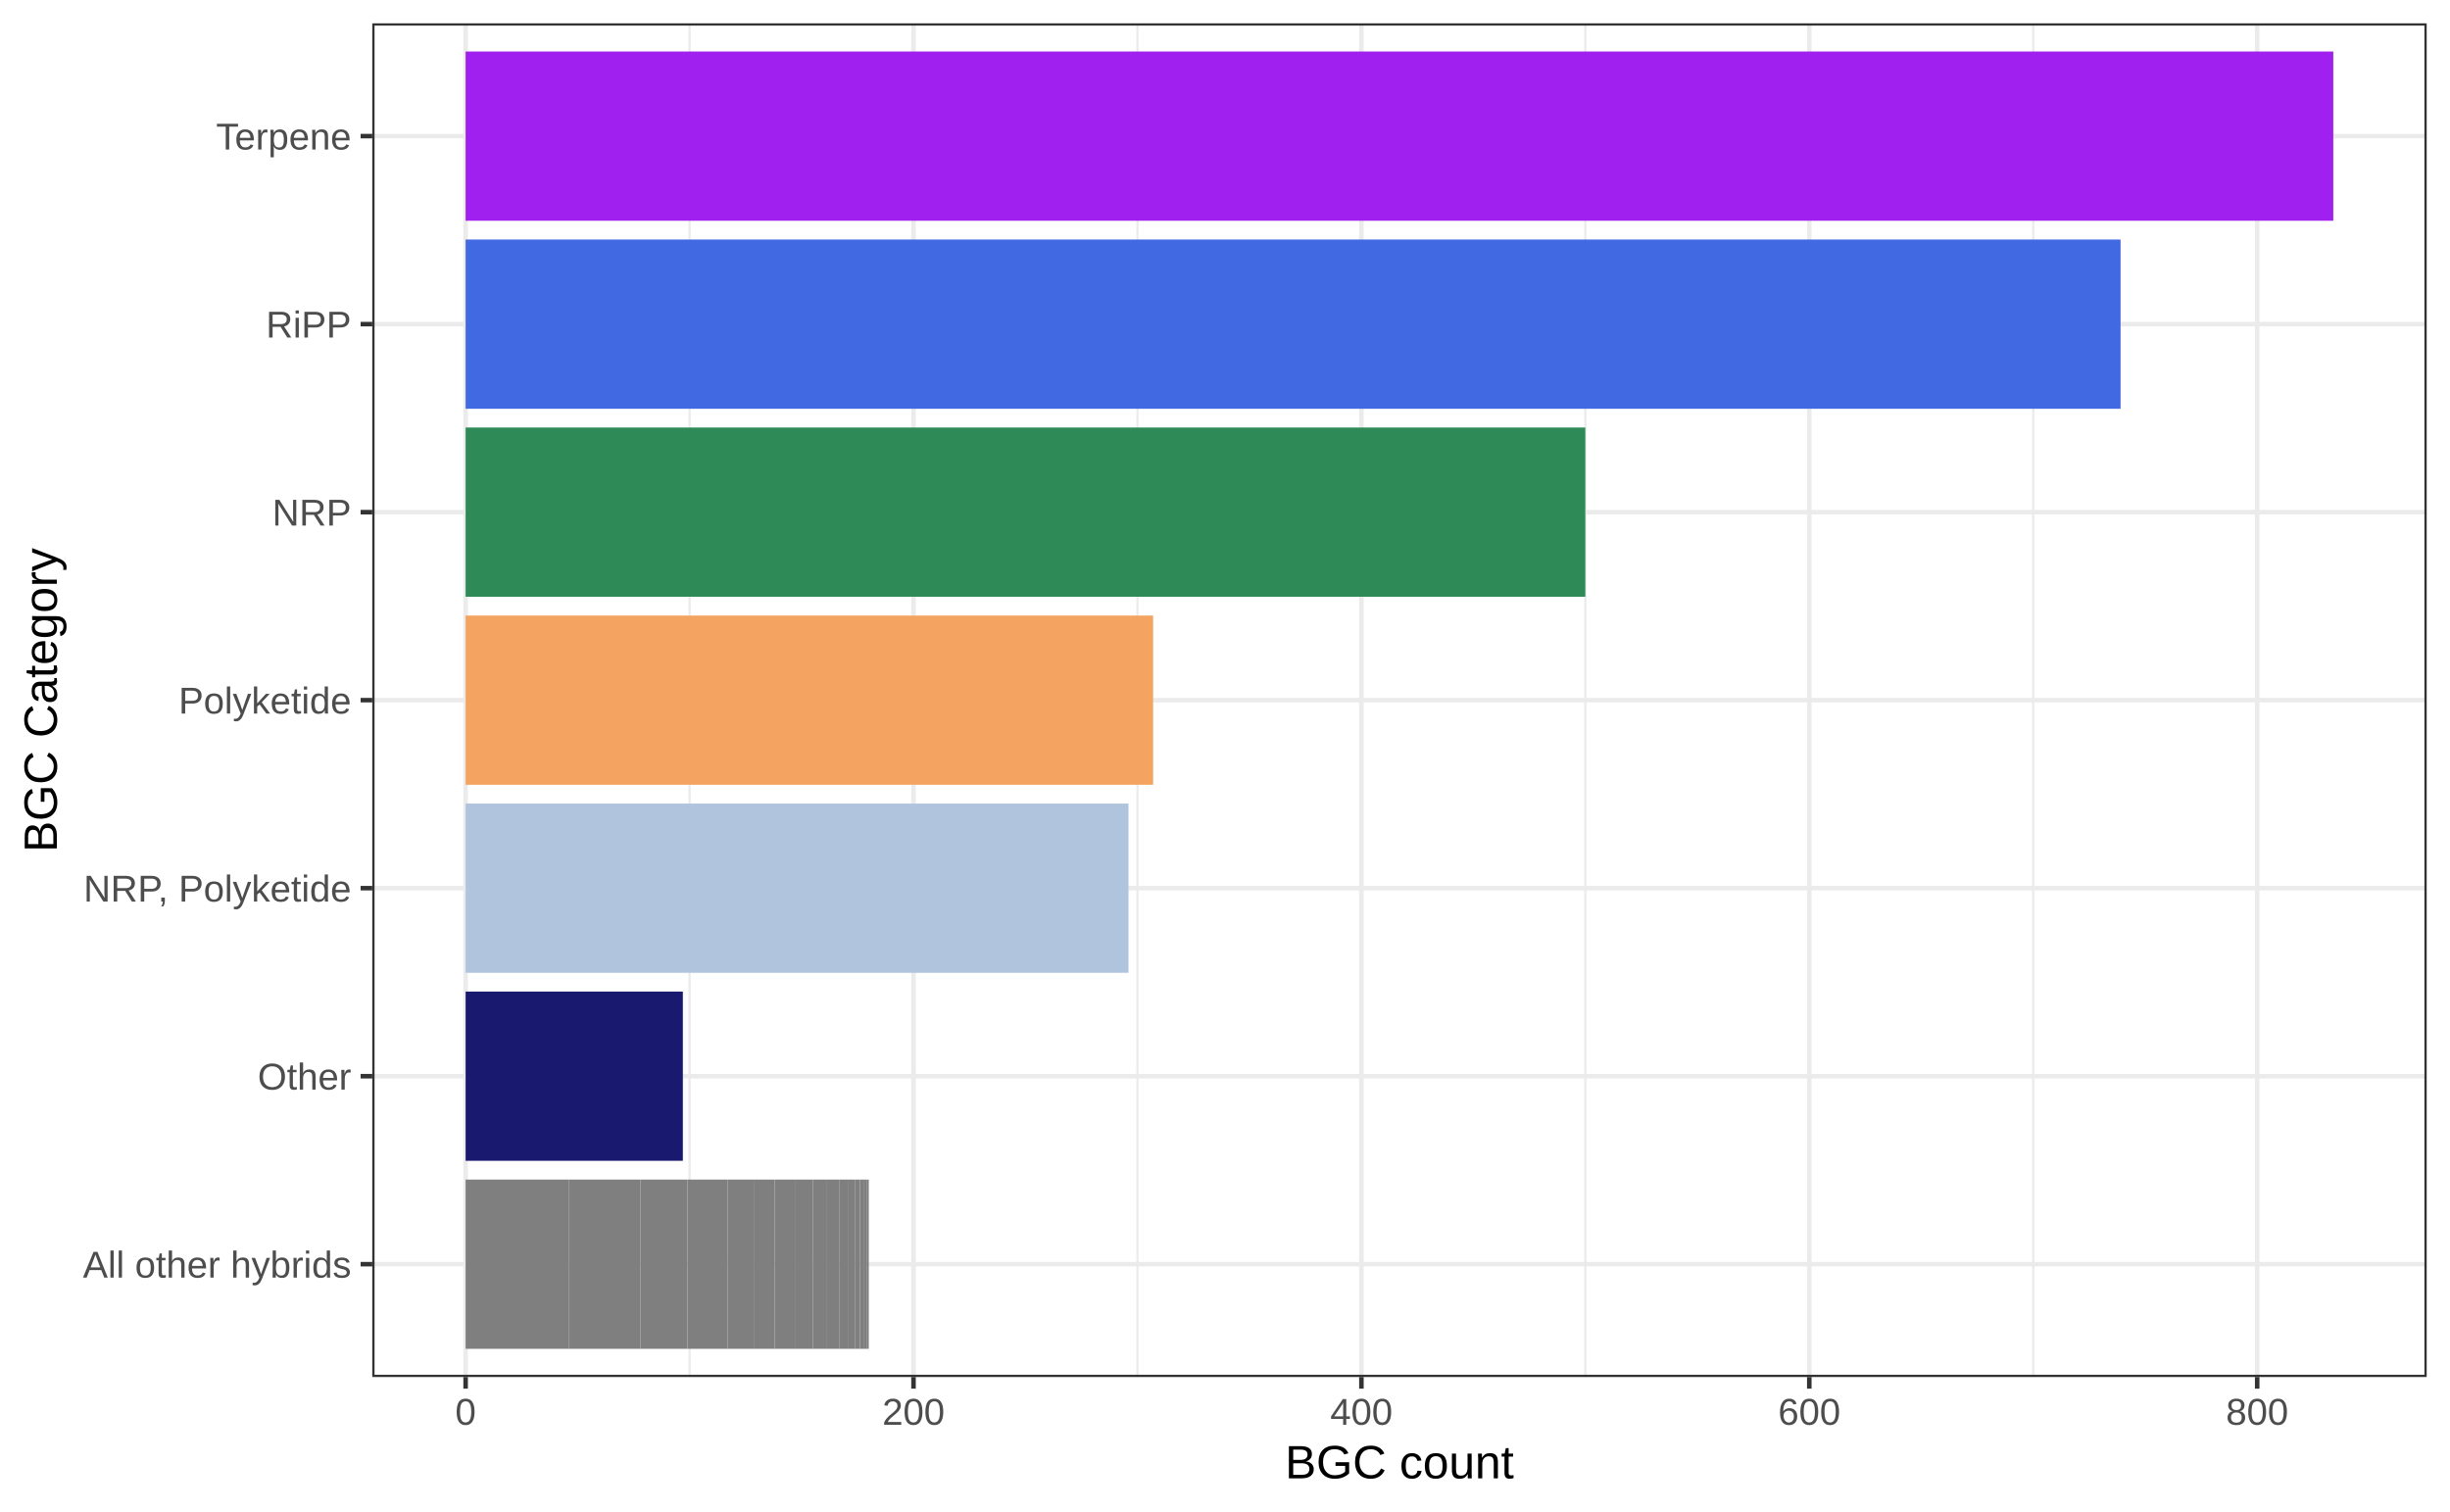
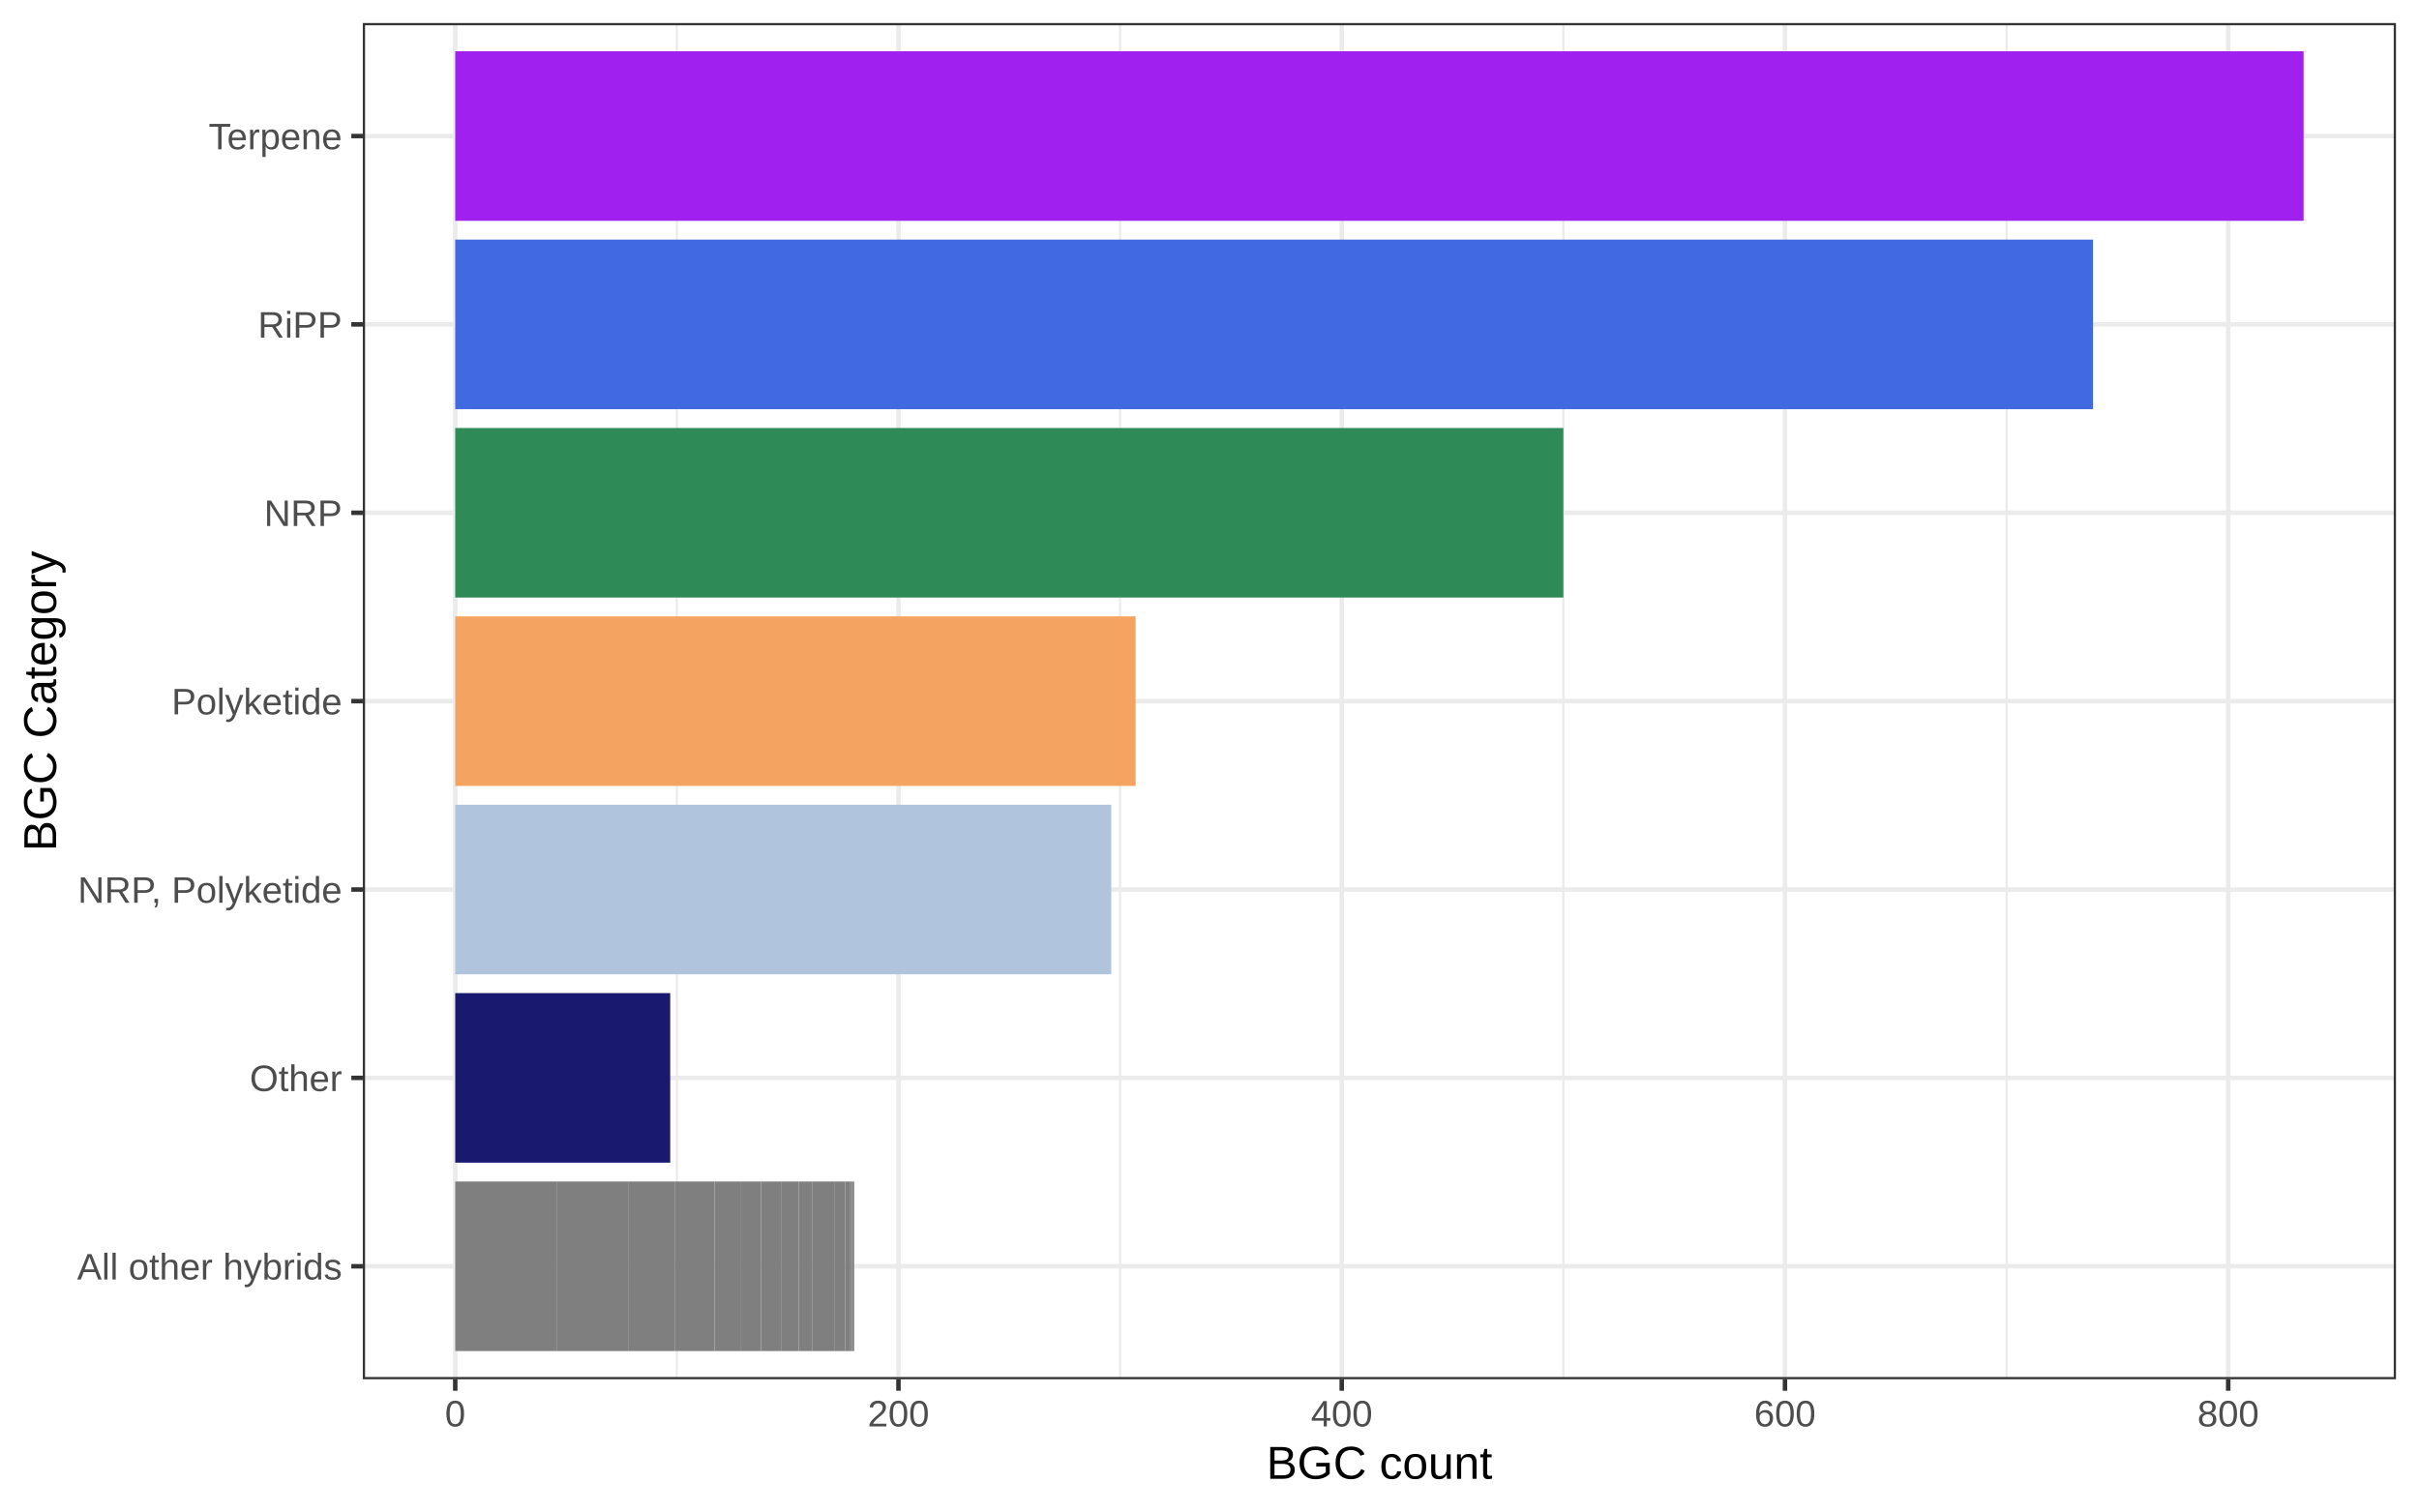
- <svg xmlns="http://www.w3.org/2000/svg" class="svglite" width="576.00pt" height="355.50pt" viewBox="0 0 576.00 355.50">
-   <defs>
-     <style type="text/css">
+ <svg xmlns="http://www.w3.org/2000/svg" width="576.00pt" height="360.00pt" viewBox="0 0 576.00 360.00">
+   <g class="svglite">
+     <defs>
+       <style type="text/css">
    .svglite line, .svglite polyline, .svglite polygon, .svglite path, .svglite rect, .svglite circle {
      fill: none;
      stroke: #000000;
      stroke-linecap: round;
      stroke-linejoin: round;
      stroke-miterlimit: 10.00;
    }
    .svglite text {
      white-space: pre;
    }
+     .svglite g.glyphgroup path {
+       fill: inherit;
+       stroke: none;
+     }
  </style>
-   </defs>
-   <rect width="100%" height="100%" style="stroke: none; fill: #FFFFFF;" />
-   <defs>
-     <clipPath id="cpMC4wMHw1NzYuMDB8MC4wMHwzNTUuNTA=">
-       <rect x="0.00" y="0.00" width="576.00" height="355.50" />
-     </clipPath>
-   </defs>
-   <g clip-path="url(#cpMC4wMHw1NzYuMDB8MC4wMHwzNTUuNTA=)">
-     <rect x="0.00" y="0.00" width="576.00" height="355.50" style="stroke-width: 1.07; stroke: #FFFFFF; fill: #FFFFFF;" />
-   </g>
-   <defs>
-     <clipPath id="cpODcuNTJ8NTcwLjUyfDUuNDh8MzIzLjc3">
-       <rect x="87.52" y="5.48" width="483.00" height="318.29" />
-     </clipPath>
-   </defs>
-   <g clip-path="url(#cpODcuNTJ8NTcwLjUyfDUuNDh8MzIzLjc3)">
-     <rect x="87.52" y="5.48" width="483.00" height="318.29" style="stroke-width: 1.07; stroke: none; fill: #FFFFFF;" />
-     <polyline points="162.12,323.77 162.12,5.48 " style="stroke-width: 0.53; stroke: #EBEBEB; stroke-linecap: butt;" />
-     <polyline points="267.42,323.77 267.42,5.48 " style="stroke-width: 0.53; stroke: #EBEBEB; stroke-linecap: butt;" />
-     <polyline points="372.72,323.77 372.72,5.48 " style="stroke-width: 0.53; stroke: #EBEBEB; stroke-linecap: butt;" />
-     <polyline points="478.02,323.77 478.02,5.48 " style="stroke-width: 0.53; stroke: #EBEBEB; stroke-linecap: butt;" />
-     <polyline points="87.52,297.24 570.52,297.24 " style="stroke-width: 1.07; stroke: #EBEBEB; stroke-linecap: butt;" />
-     <polyline points="87.52,253.04 570.52,253.04 " style="stroke-width: 1.07; stroke: #EBEBEB; stroke-linecap: butt;" />
-     <polyline points="87.52,208.83 570.52,208.83 " style="stroke-width: 1.07; stroke: #EBEBEB; stroke-linecap: butt;" />
-     <polyline points="87.52,164.62 570.52,164.62 " style="stroke-width: 1.07; stroke: #EBEBEB; stroke-linecap: butt;" />
-     <polyline points="87.52,120.42 570.52,120.42 " style="stroke-width: 1.07; stroke: #EBEBEB; stroke-linecap: butt;" />
-     <polyline points="87.52,76.21 570.52,76.21 " style="stroke-width: 1.07; stroke: #EBEBEB; stroke-linecap: butt;" />
-     <polyline points="87.52,32.00 570.52,32.00 " style="stroke-width: 1.07; stroke: #EBEBEB; stroke-linecap: butt;" />
-     <polyline points="109.47,323.77 109.47,5.48 " style="stroke-width: 1.07; stroke: #EBEBEB; stroke-linecap: butt;" />
-     <polyline points="214.77,323.77 214.77,5.48 " style="stroke-width: 1.07; stroke: #EBEBEB; stroke-linecap: butt;" />
-     <polyline points="320.07,323.77 320.07,5.48 " style="stroke-width: 1.07; stroke: #EBEBEB; stroke-linecap: butt;" />
-     <polyline points="425.37,323.77 425.37,5.48 " style="stroke-width: 1.07; stroke: #EBEBEB; stroke-linecap: butt;" />
-     <polyline points="530.67,323.77 530.67,5.48 " style="stroke-width: 1.07; stroke: #EBEBEB; stroke-linecap: butt;" />
-     <rect x="109.47" y="12.11" width="439.09" height="39.79" style="stroke-width: 1.07; stroke: none; stroke-linecap: butt; stroke-linejoin: miter; fill: #A020F0;" />
-     <rect x="109.47" y="56.32" width="389.08" height="39.79" style="stroke-width: 1.07; stroke: none; stroke-linecap: butt; stroke-linejoin: miter; fill: #4169E1;" />
-     <rect x="109.47" y="100.52" width="263.24" height="39.79" style="stroke-width: 1.07; stroke: none; stroke-linecap: butt; stroke-linejoin: miter; fill: #2E8B57;" />
-     <rect x="109.47" y="144.73" width="161.63" height="39.79" style="stroke-width: 1.07; stroke: none; stroke-linecap: butt; stroke-linejoin: miter; fill: #F4A460;" />
-     <rect x="109.47" y="188.94" width="155.84" height="39.79" style="stroke-width: 1.07; stroke: none; stroke-linecap: butt; stroke-linejoin: miter; fill: #B0C4DE;" />
-     <rect x="109.47" y="233.14" width="51.07" height="39.79" style="stroke-width: 1.07; stroke: none; stroke-linecap: butt; stroke-linejoin: miter; fill: #191970;" />
-     <rect x="109.47" y="277.35" width="24.22" height="39.79" style="stroke-width: 1.07; stroke: none; stroke-linecap: butt; stroke-linejoin: miter; fill: #7F7F7F;" />
-     <rect x="133.69" y="277.35" width="16.85" height="39.79" style="stroke-width: 1.07; stroke: none; stroke-linecap: butt; stroke-linejoin: miter; fill: #7F7F7F;" />
-     <rect x="150.54" y="277.35" width="11.06" height="39.79" style="stroke-width: 1.07; stroke: none; stroke-linecap: butt; stroke-linejoin: miter; fill: #7F7F7F;" />
-     <rect x="161.60" y="277.35" width="9.48" height="39.79" style="stroke-width: 1.07; stroke: none; stroke-linecap: butt; stroke-linejoin: miter; fill: #7F7F7F;" />
-     <rect x="171.07" y="277.35" width="6.32" height="39.79" style="stroke-width: 1.07; stroke: none; stroke-linecap: butt; stroke-linejoin: miter; fill: #7F7F7F;" />
-     <rect x="177.39" y="277.35" width="4.74" height="39.79" style="stroke-width: 1.07; stroke: none; stroke-linecap: butt; stroke-linejoin: miter; fill: #7F7F7F;" />
-     <rect x="182.13" y="277.35" width="4.74" height="39.79" style="stroke-width: 1.07; stroke: none; stroke-linecap: butt; stroke-linejoin: miter; fill: #7F7F7F;" />
-     <rect x="186.87" y="277.35" width="4.21" height="39.79" style="stroke-width: 1.07; stroke: none; stroke-linecap: butt; stroke-linejoin: miter; fill: #7F7F7F;" />
-     <rect x="191.08" y="277.35" width="3.16" height="39.79" style="stroke-width: 1.07; stroke: none; stroke-linecap: butt; stroke-linejoin: miter; fill: #7F7F7F;" />
-     <rect x="194.24" y="277.35" width="3.16" height="39.79" style="stroke-width: 1.07; stroke: none; stroke-linecap: butt; stroke-linejoin: miter; fill: #7F7F7F;" />
-     <rect x="197.40" y="277.35" width="2.11" height="39.79" style="stroke-width: 1.07; stroke: none; stroke-linecap: butt; stroke-linejoin: miter; fill: #7F7F7F;" />
-     <rect x="199.50" y="277.35" width="1.58" height="39.79" style="stroke-width: 1.07; stroke: none; stroke-linecap: butt; stroke-linejoin: miter; fill: #7F7F7F;" />
-     <rect x="201.08" y="277.35" width="1.05" height="39.79" style="stroke-width: 1.07; stroke: none; stroke-linecap: butt; stroke-linejoin: miter; fill: #7F7F7F;" />
-     <rect x="202.14" y="277.35" width="1.05" height="39.79" style="stroke-width: 1.07; stroke: none; stroke-linecap: butt; stroke-linejoin: miter; fill: #7F7F7F;" />
-     <rect x="203.19" y="277.35" width="0.53" height="39.79" style="stroke-width: 1.07; stroke: none; stroke-linecap: butt; stroke-linejoin: miter; fill: #7F7F7F;" />
-     <rect x="203.72" y="277.35" width="0.53" height="39.79" style="stroke-width: 1.07; stroke: none; stroke-linecap: butt; stroke-linejoin: miter; fill: #7F7F7F;" />
-     <rect x="87.52" y="5.48" width="483.00" height="318.29" style="stroke-width: 1.07; stroke: #333333;" />
-   </g>
-   <g clip-path="url(#cpMC4wMHw1NzYuMDB8MC4wMHwzNTUuNTA=)">
-     <text x="82.59" y="300.40" text-anchor="end" style="font-size: 8.80px;fill: #4D4D4D; font-family: &quot;Arial&quot;;" textLength="63.08px" lengthAdjust="spacingAndGlyphs">All other hybrids</text>
-     <text x="82.59" y="256.19" text-anchor="end" style="font-size: 8.80px;fill: #4D4D4D; font-family: &quot;Arial&quot;;" textLength="22.00px" lengthAdjust="spacingAndGlyphs">Other</text>
-     <text x="82.59" y="211.98" text-anchor="end" style="font-size: 8.80px;fill: #4D4D4D; font-family: &quot;Arial&quot;;" textLength="64.04px" lengthAdjust="spacingAndGlyphs">NRP, Polyketide</text>
-     <text x="82.59" y="167.78" text-anchor="end" style="font-size: 8.80px;fill: #4D4D4D; font-family: &quot;Arial&quot;;" textLength="40.59px" lengthAdjust="spacingAndGlyphs">Polyketide</text>
-     <text x="82.59" y="123.57" text-anchor="end" style="font-size: 8.80px;fill: #4D4D4D; font-family: &quot;Arial&quot;;" textLength="18.57px" lengthAdjust="spacingAndGlyphs">NRP</text>
-     <text x="82.59" y="79.36" text-anchor="end" style="font-size: 8.80px;fill: #4D4D4D; font-family: &quot;Arial&quot;;" textLength="20.04px" lengthAdjust="spacingAndGlyphs">RiPP</text>
-     <text x="82.59" y="35.16" text-anchor="end" style="font-size: 8.80px;fill: #4D4D4D; font-family: &quot;Arial&quot;;" textLength="32.78px" lengthAdjust="spacingAndGlyphs">Terpene</text>
-     <polyline points="84.78,297.24 87.52,297.24 " style="stroke-width: 1.07; stroke: #333333; stroke-linecap: butt;" />
-     <polyline points="84.78,253.04 87.52,253.04 " style="stroke-width: 1.07; stroke: #333333; stroke-linecap: butt;" />
-     <polyline points="84.78,208.83 87.52,208.83 " style="stroke-width: 1.07; stroke: #333333; stroke-linecap: butt;" />
-     <polyline points="84.78,164.62 87.52,164.62 " style="stroke-width: 1.07; stroke: #333333; stroke-linecap: butt;" />
-     <polyline points="84.78,120.42 87.52,120.42 " style="stroke-width: 1.07; stroke: #333333; stroke-linecap: butt;" />
-     <polyline points="84.78,76.21 87.52,76.21 " style="stroke-width: 1.07; stroke: #333333; stroke-linecap: butt;" />
-     <polyline points="84.78,32.00 87.52,32.00 " style="stroke-width: 1.07; stroke: #333333; stroke-linecap: butt;" />
-     <polyline points="109.47,326.51 109.47,323.77 " style="stroke-width: 1.07; stroke: #333333; stroke-linecap: butt;" />
-     <polyline points="214.77,326.51 214.77,323.77 " style="stroke-width: 1.07; stroke: #333333; stroke-linecap: butt;" />
-     <polyline points="320.07,326.51 320.07,323.77 " style="stroke-width: 1.07; stroke: #333333; stroke-linecap: butt;" />
-     <polyline points="425.37,326.51 425.37,323.77 " style="stroke-width: 1.07; stroke: #333333; stroke-linecap: butt;" />
-     <polyline points="530.67,326.51 530.67,323.77 " style="stroke-width: 1.07; stroke: #333333; stroke-linecap: butt;" />
-     <text x="109.47" y="335.00" text-anchor="middle" style="font-size: 8.80px;fill: #4D4D4D; font-family: &quot;Arial&quot;;" textLength="4.90px" lengthAdjust="spacingAndGlyphs">0</text>
-     <text x="214.77" y="335.00" text-anchor="middle" style="font-size: 8.80px;fill: #4D4D4D; font-family: &quot;Arial&quot;;" textLength="14.69px" lengthAdjust="spacingAndGlyphs">200</text>
-     <text x="320.07" y="335.00" text-anchor="middle" style="font-size: 8.80px;fill: #4D4D4D; font-family: &quot;Arial&quot;;" textLength="14.69px" lengthAdjust="spacingAndGlyphs">400</text>
-     <text x="425.37" y="335.00" text-anchor="middle" style="font-size: 8.80px;fill: #4D4D4D; font-family: &quot;Arial&quot;;" textLength="14.69px" lengthAdjust="spacingAndGlyphs">600</text>
-     <text x="530.67" y="335.00" text-anchor="middle" style="font-size: 8.80px;fill: #4D4D4D; font-family: &quot;Arial&quot;;" textLength="14.69px" lengthAdjust="spacingAndGlyphs">800</text>
-     <text x="329.02" y="347.59" text-anchor="middle" style="font-size: 11.00px; font-family: &quot;Arial&quot;;" textLength="53.80px" lengthAdjust="spacingAndGlyphs">BGC count</text>
-     <text transform="translate(13.37,164.62) rotate(-90)" text-anchor="middle" style="font-size: 11.00px; font-family: &quot;Arial&quot;;" textLength="71.52px" lengthAdjust="spacingAndGlyphs">BGC Category</text>
+     </defs>
+     <rect width="100%" height="100%" style="stroke: none; fill: #FFFFFF;" />
+     <defs>
+       <clipPath id="cpMC4wMHw1NzYuMDB8MC4wMHwzNjAuMDA=">
+         <rect x="0.00" y="0.00" width="576.00" height="360.00" />
+       </clipPath>
+     </defs>
+     <g clip-path="url(#cpMC4wMHw1NzYuMDB8MC4wMHwzNjAuMDA=)">
+       <rect x="0.00" y="0.00" width="576.00" height="360.00" style="stroke-width: 1.07; stroke: #FFFFFF; fill: #FFFFFF;" />
+     </g>
+     <defs>
+       <clipPath id="cpODYuMzl8NTcwLjUyfDUuNDh8MzI4LjUw">
+         <rect x="86.39" y="5.48" width="484.13" height="323.02" />
+       </clipPath>
+     </defs>
+     <g clip-path="url(#cpODYuMzl8NTcwLjUyfDUuNDh8MzI4LjUw)">
+       <rect x="86.39" y="5.48" width="484.13" height="323.02" style="stroke-width: 1.07; stroke: none; fill: #FFFFFF;" />
+       <polyline points="161.17,328.50 161.17,5.48 " style="stroke-width: 0.53; stroke: #EBEBEB; stroke-linecap: butt;" />
+       <polyline points="266.71,328.50 266.71,5.48 " style="stroke-width: 0.53; stroke: #EBEBEB; stroke-linecap: butt;" />
+       <polyline points="372.26,328.50 372.26,5.48 " style="stroke-width: 0.53; stroke: #EBEBEB; stroke-linecap: butt;" />
+       <polyline points="477.80,328.50 477.80,5.48 " style="stroke-width: 0.53; stroke: #EBEBEB; stroke-linecap: butt;" />
+       <polyline points="86.39,301.59 570.52,301.59 " style="stroke-width: 1.07; stroke: #EBEBEB; stroke-linecap: butt;" />
+       <polyline points="86.39,256.72 570.52,256.72 " style="stroke-width: 1.07; stroke: #EBEBEB; stroke-linecap: butt;" />
+       <polyline points="86.39,211.86 570.52,211.86 " style="stroke-width: 1.07; stroke: #EBEBEB; stroke-linecap: butt;" />
+       <polyline points="86.39,166.99 570.52,166.99 " style="stroke-width: 1.07; stroke: #EBEBEB; stroke-linecap: butt;" />
+       <polyline points="86.39,122.13 570.52,122.13 " style="stroke-width: 1.07; stroke: #EBEBEB; stroke-linecap: butt;" />
+       <polyline points="86.39,77.26 570.52,77.26 " style="stroke-width: 1.07; stroke: #EBEBEB; stroke-linecap: butt;" />
+       <polyline points="86.39,32.40 570.52,32.40 " style="stroke-width: 1.07; stroke: #EBEBEB; stroke-linecap: butt;" />
+       <polyline points="108.40,328.50 108.40,5.48 " style="stroke-width: 1.07; stroke: #EBEBEB; stroke-linecap: butt;" />
+       <polyline points="213.94,328.50 213.94,5.48 " style="stroke-width: 1.07; stroke: #EBEBEB; stroke-linecap: butt;" />
+       <polyline points="319.49,328.50 319.49,5.48 " style="stroke-width: 1.07; stroke: #EBEBEB; stroke-linecap: butt;" />
+       <polyline points="425.03,328.50 425.03,5.48 " style="stroke-width: 1.07; stroke: #EBEBEB; stroke-linecap: butt;" />
+       <polyline points="530.57,328.50 530.57,5.48 " style="stroke-width: 1.07; stroke: #EBEBEB; stroke-linecap: butt;" />
+       <rect x="108.40" y="12.21" width="440.12" height="40.38" style="stroke-width: 1.07; stroke: none; stroke-linecap: butt; stroke-linejoin: miter; fill: #A020F0;" />
+       <rect x="108.40" y="57.07" width="389.98" height="40.38" style="stroke-width: 1.07; stroke: none; stroke-linecap: butt; stroke-linejoin: miter; fill: #4169E1;" />
+       <rect x="108.40" y="101.94" width="263.86" height="40.38" style="stroke-width: 1.07; stroke: none; stroke-linecap: butt; stroke-linejoin: miter; fill: #2E8B57;" />
+       <rect x="108.40" y="146.80" width="162.01" height="40.38" style="stroke-width: 1.07; stroke: none; stroke-linecap: butt; stroke-linejoin: miter; fill: #F4A460;" />
+       <rect x="108.40" y="191.67" width="156.20" height="40.38" style="stroke-width: 1.07; stroke: none; stroke-linecap: butt; stroke-linejoin: miter; fill: #B0C4DE;" />
+       <rect x="108.40" y="236.53" width="51.19" height="40.38" style="stroke-width: 1.07; stroke: none; stroke-linecap: butt; stroke-linejoin: miter; fill: #191970;" />
+       <rect x="108.40" y="281.40" width="24.27" height="40.38" style="stroke-width: 1.07; stroke: none; stroke-linecap: butt; stroke-linejoin: miter; fill: #7F7F7F;" />
+       <rect x="132.67" y="281.40" width="16.89" height="40.38" style="stroke-width: 1.07; stroke: none; stroke-linecap: butt; stroke-linejoin: miter; fill: #7F7F7F;" />
+       <rect x="149.56" y="281.40" width="11.08" height="40.38" style="stroke-width: 1.07; stroke: none; stroke-linecap: butt; stroke-linejoin: miter; fill: #7F7F7F;" />
+       <rect x="160.64" y="281.40" width="9.50" height="40.38" style="stroke-width: 1.07; stroke: none; stroke-linecap: butt; stroke-linejoin: miter; fill: #7F7F7F;" />
+       <rect x="170.14" y="281.40" width="6.33" height="40.38" style="stroke-width: 1.07; stroke: none; stroke-linecap: butt; stroke-linejoin: miter; fill: #7F7F7F;" />
+       <rect x="176.47" y="281.40" width="4.75" height="40.38" style="stroke-width: 1.07; stroke: none; stroke-linecap: butt; stroke-linejoin: miter; fill: #7F7F7F;" />
+       <rect x="181.22" y="281.40" width="4.75" height="40.38" style="stroke-width: 1.07; stroke: none; stroke-linecap: butt; stroke-linejoin: miter; fill: #7F7F7F;" />
+       <rect x="185.97" y="281.40" width="4.22" height="40.38" style="stroke-width: 1.07; stroke: none; stroke-linecap: butt; stroke-linejoin: miter; fill: #7F7F7F;" />
+       <rect x="190.19" y="281.40" width="3.17" height="40.38" style="stroke-width: 1.07; stroke: none; stroke-linecap: butt; stroke-linejoin: miter; fill: #7F7F7F;" />
+       <rect x="193.36" y="281.40" width="3.17" height="40.38" style="stroke-width: 1.07; stroke: none; stroke-linecap: butt; stroke-linejoin: miter; fill: #7F7F7F;" />
+       <rect x="196.53" y="281.40" width="2.11" height="40.38" style="stroke-width: 1.07; stroke: none; stroke-linecap: butt; stroke-linejoin: miter; fill: #7F7F7F;" />
+       <rect x="198.64" y="281.40" width="1.58" height="40.38" style="stroke-width: 1.07; stroke: none; stroke-linecap: butt; stroke-linejoin: miter; fill: #7F7F7F;" />
+       <rect x="200.22" y="281.40" width="1.06" height="40.38" style="stroke-width: 1.07; stroke: none; stroke-linecap: butt; stroke-linejoin: miter; fill: #7F7F7F;" />
+       <rect x="201.28" y="281.40" width="1.06" height="40.38" style="stroke-width: 1.07; stroke: none; stroke-linecap: butt; stroke-linejoin: miter; fill: #7F7F7F;" />
+       <rect x="202.33" y="281.40" width="0.53" height="40.38" style="stroke-width: 1.07; stroke: none; stroke-linecap: butt; stroke-linejoin: miter; fill: #7F7F7F;" />
+       <rect x="202.86" y="281.40" width="0.53" height="40.38" style="stroke-width: 1.07; stroke: none; stroke-linecap: butt; stroke-linejoin: miter; fill: #7F7F7F;" />
+       <rect x="86.39" y="5.48" width="484.13" height="323.02" style="stroke-width: 1.07; stroke: #333333;" />
+     </g>
+     <g clip-path="url(#cpMC4wMHw1NzYuMDB8MC4wMHwzNjAuMDA=)">
+       <text x="81.46" y="304.74" text-anchor="end" style="font-size: 8.80px;fill: #4D4D4D; font-family: &quot;Arial&quot;;" textLength="63.05px" lengthAdjust="spacingAndGlyphs">All other hybrids</text>
+       <text x="81.46" y="259.87" text-anchor="end" style="font-size: 8.80px;fill: #4D4D4D; font-family: &quot;Arial&quot;;" textLength="21.98px" lengthAdjust="spacingAndGlyphs">Other</text>
+       <text x="81.46" y="215.01" text-anchor="end" style="font-size: 8.80px;fill: #4D4D4D; font-family: &quot;Arial&quot;;" textLength="62.92px" lengthAdjust="spacingAndGlyphs">NRP, Polyketide</text>
+       <text x="81.46" y="170.14" text-anchor="end" style="font-size: 8.80px;fill: #4D4D4D; font-family: &quot;Arial&quot;;" textLength="40.59px" lengthAdjust="spacingAndGlyphs">Polyketide</text>
+       <text x="81.46" y="125.28" text-anchor="end" style="font-size: 8.80px;fill: #4D4D4D; font-family: &quot;Arial&quot;;" textLength="18.59px" lengthAdjust="spacingAndGlyphs">NRP</text>
+       <text x="81.46" y="80.41" text-anchor="end" style="font-size: 8.80px;fill: #4D4D4D; font-family: &quot;Arial&quot;;" textLength="20.06px" lengthAdjust="spacingAndGlyphs">RiPP</text>
+       <text x="81.46" y="35.55" text-anchor="end" style="font-size: 8.80px;fill: #4D4D4D; font-family: &quot;Arial&quot;;" textLength="31.78px" lengthAdjust="spacingAndGlyphs">Terpene</text>
+       <polyline points="83.65,301.59 86.39,301.59 " style="stroke-width: 1.07; stroke: #333333; stroke-linecap: butt;" />
+       <polyline points="83.65,256.72 86.39,256.72 " style="stroke-width: 1.07; stroke: #333333; stroke-linecap: butt;" />
+       <polyline points="83.65,211.86 86.39,211.86 " style="stroke-width: 1.07; stroke: #333333; stroke-linecap: butt;" />
+       <polyline points="83.65,166.99 86.39,166.99 " style="stroke-width: 1.07; stroke: #333333; stroke-linecap: butt;" />
+       <polyline points="83.65,122.13 86.39,122.13 " style="stroke-width: 1.07; stroke: #333333; stroke-linecap: butt;" />
+       <polyline points="83.65,77.26 86.39,77.26 " style="stroke-width: 1.07; stroke: #333333; stroke-linecap: butt;" />
+       <polyline points="83.65,32.40 86.39,32.40 " style="stroke-width: 1.07; stroke: #333333; stroke-linecap: butt;" />
+       <polyline points="108.40,331.24 108.40,328.50 " style="stroke-width: 1.07; stroke: #333333; stroke-linecap: butt;" />
+       <polyline points="213.94,331.24 213.94,328.50 " style="stroke-width: 1.07; stroke: #333333; stroke-linecap: butt;" />
+       <polyline points="319.49,331.24 319.49,328.50 " style="stroke-width: 1.07; stroke: #333333; stroke-linecap: butt;" />
+       <polyline points="425.03,331.24 425.03,328.50 " style="stroke-width: 1.07; stroke: #333333; stroke-linecap: butt;" />
+       <polyline points="530.57,331.24 530.57,328.50 " style="stroke-width: 1.07; stroke: #333333; stroke-linecap: butt;" />
+       <text x="108.40" y="339.74" text-anchor="middle" style="font-size: 8.80px;fill: #4D4D4D; font-family: &quot;Arial&quot;;" textLength="4.89px" lengthAdjust="spacingAndGlyphs">0</text>
+       <text x="213.94" y="339.74" text-anchor="middle" style="font-size: 8.80px;fill: #4D4D4D; font-family: &quot;Arial&quot;;" textLength="14.67px" lengthAdjust="spacingAndGlyphs">200</text>
+       <text x="319.49" y="339.74" text-anchor="middle" style="font-size: 8.80px;fill: #4D4D4D; font-family: &quot;Arial&quot;;" textLength="14.67px" lengthAdjust="spacingAndGlyphs">400</text>
+       <text x="425.03" y="339.74" text-anchor="middle" style="font-size: 8.80px;fill: #4D4D4D; font-family: &quot;Arial&quot;;" textLength="14.67px" lengthAdjust="spacingAndGlyphs">600</text>
+       <text x="530.57" y="339.74" text-anchor="middle" style="font-size: 8.80px;fill: #4D4D4D; font-family: &quot;Arial&quot;;" textLength="14.67px" lengthAdjust="spacingAndGlyphs">800</text>
+       <text x="328.46" y="352.20" text-anchor="middle" style="font-size: 11.00px; font-family: &quot;Arial&quot;;" textLength="53.84px" lengthAdjust="spacingAndGlyphs">BGC count</text>
+       <text transform="translate(13.36,166.99) rotate(-90)" text-anchor="middle" style="font-size: 11.00px; font-family: &quot;Arial&quot;;" textLength="71.56px" lengthAdjust="spacingAndGlyphs">BGC Category</text>
+     </g>
  </g>
</svg>
